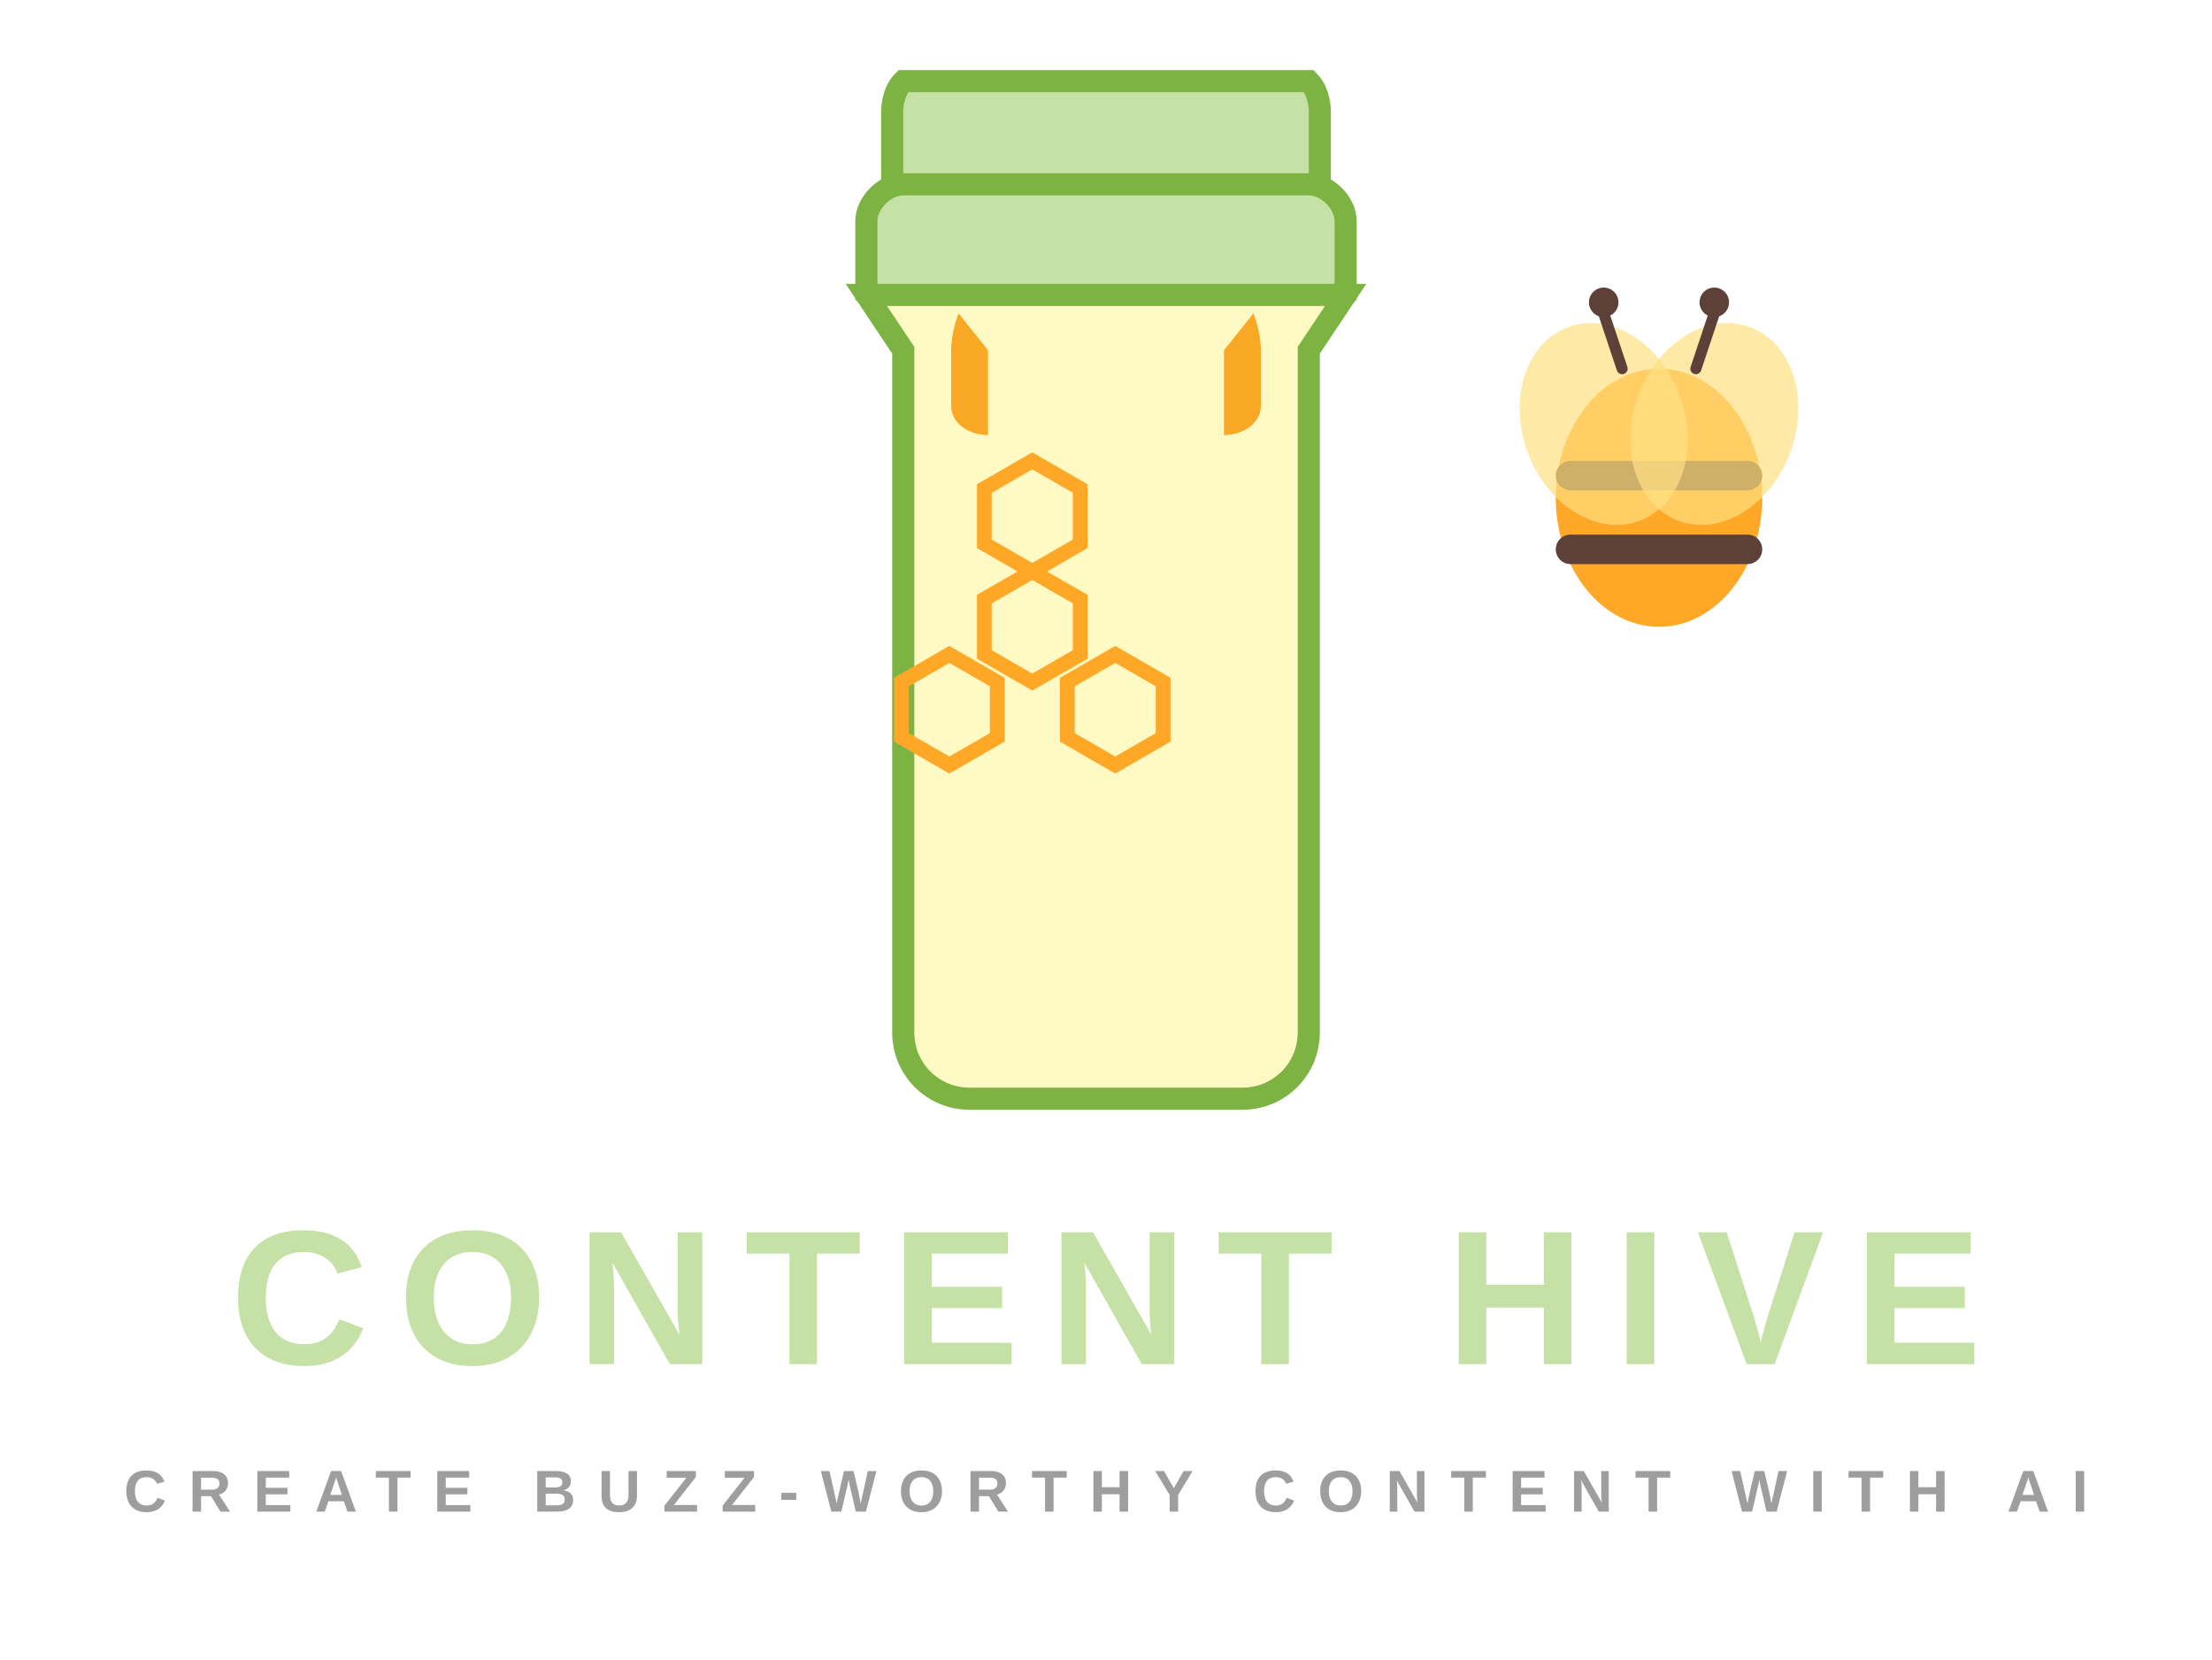
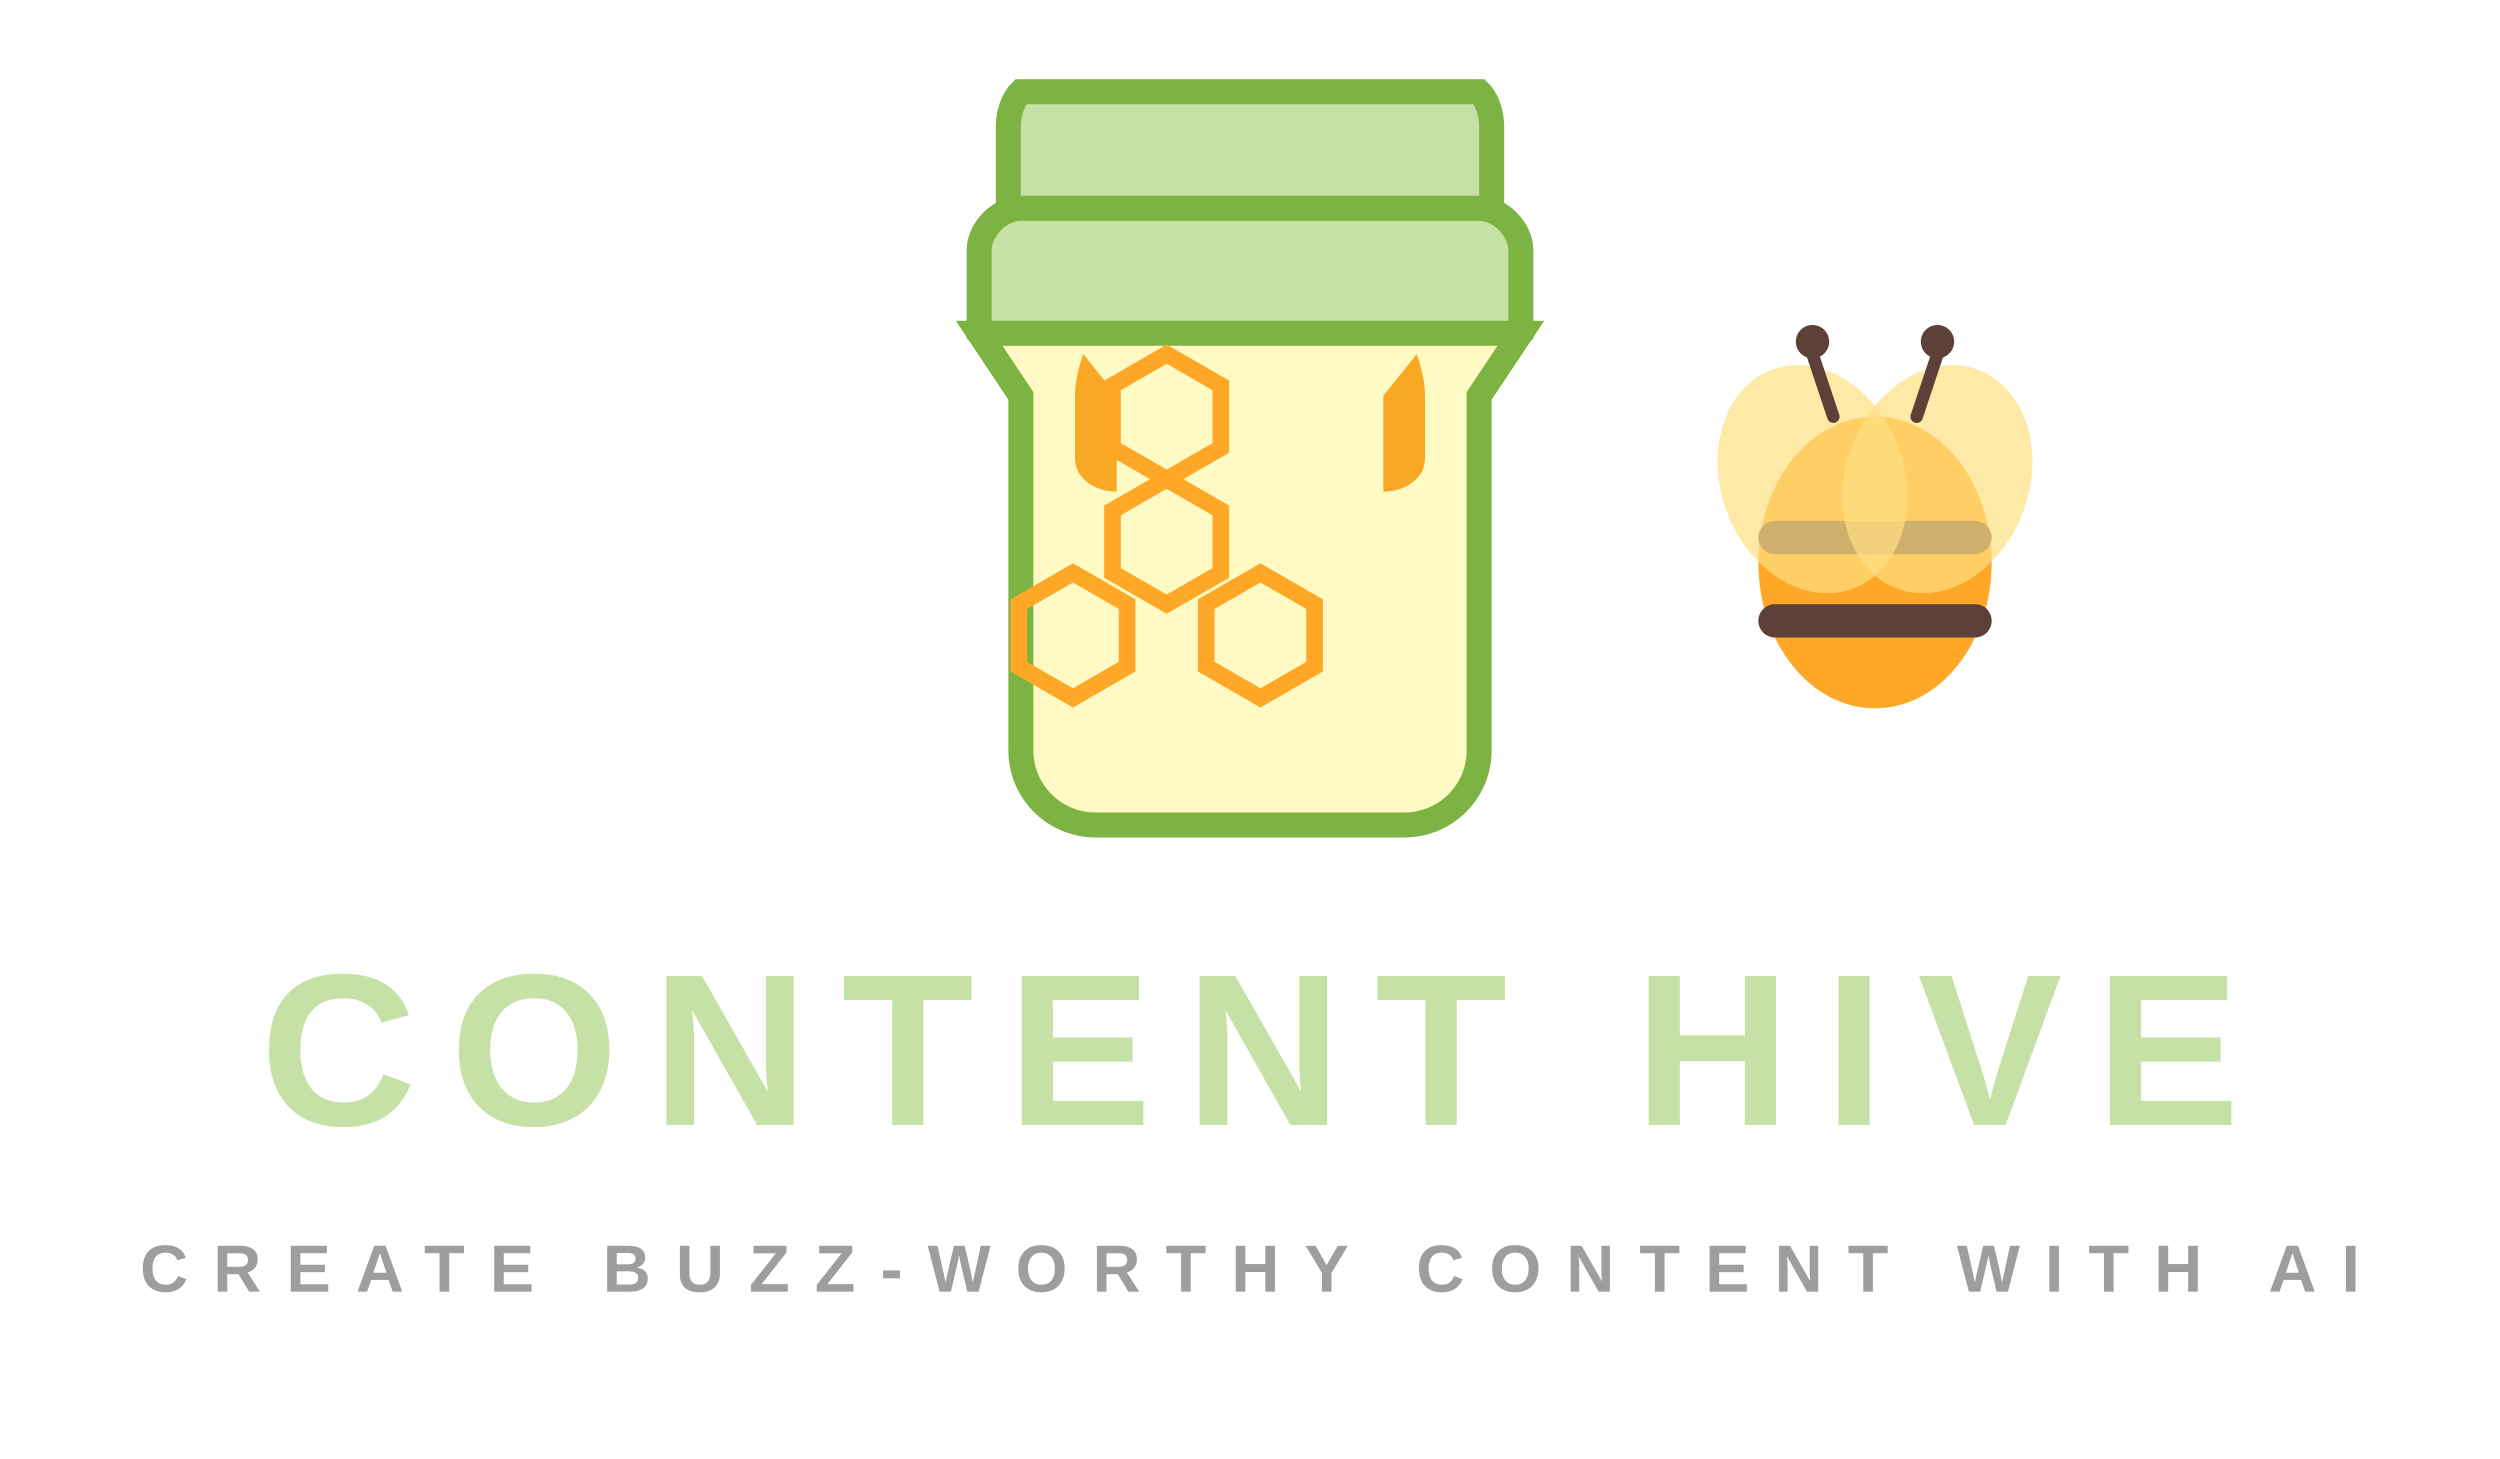
- <svg xmlns="http://www.w3.org/2000/svg" width="600" height="450" viewBox="0 0 600 450" fill="none">
+ <svg xmlns="http://www.w3.org/2000/svg" width="600" height="350" viewBox="0 0 600 350" fill="none">
  <path d="M242 30 C242 30 242 25 245 22 L355 22 C358 25 358 30 358 30 L358 50 C358 55 353 60 348 60 L252 60 C247 60 242 55 242 50 Z" fill="#C5E1A5" stroke="#7CB342" stroke-width="6" />
  <path d="M235 60 C235 55 240 50 245 50 L355 50 C360 50 365 55 365 60 L365 80 C365 80 360 85 355 85 L245 85 C240 85 235 80 235 80 Z" fill="#C5E1A5" stroke="#7CB342" stroke-width="6" />
-   <path d="M235 80 L245 95 C245 95 245 280 245 280 C245 290 253 298 263 298 L337 298 C347 298 355 290 355 280 L355 95 L365 80 Z" fill="#FFF9C4" stroke="#7CB342" stroke-width="6" />
+   <path d="M235 80 L245 95 C245 95 245 180 245 180 C245 190 253 198 263 198 L337 198 C347 198 355 190 355 180 L355 95 L365 80 Z" fill="#FFF9C4" stroke="#7CB342" stroke-width="6" />
  <path d="M260 85 C260 85 258 90 258 95 C258 100 258 105 258 110 C258 115 263 118 268 118 C268 118 268 95 268 95" fill="#F9A825" />
  <path d="M340 85 C340 85 342 90 342 95 C342 100 342 105 342 110 C342 115 337 118 332 118 C332 118 332 95 332 95" fill="#F9A825" />
-   <g transform="translate(280, 170)">
+   <g transform="translate(280, 130)">
    <path d="M0,-15 L13,-7.5 L13,7.5 L0,15 L-13,7.5 L-13,-7.5 Z" fill="none" stroke="#FFA726" stroke-width="4" />
    <path d="M0,-45 L13,-37.5 L13,-22.5 L0,-15 L-13,-22.5 L-13,-37.5 Z" fill="none" stroke="#FFA726" stroke-width="4" />
    <path d="M-22.5,7.5 L-9.5,15 L-9.5,30 L-22.5,37.5 L-35.5,30 L-35.5,15 Z" fill="none" stroke="#FFA726" stroke-width="4" />
    <path d="M22.5,7.5 L35.5,15 L35.5,30 L22.5,37.5 L9.5,30 L9.5,15 Z" fill="none" stroke="#FFA726" stroke-width="4" />
  </g>
  <ellipse cx="450" cy="135" rx="28" ry="35" fill="#FFA726" />
  <rect x="422" y="125" width="56" height="8" rx="4" fill="#5D4037" />
  <rect x="422" y="145" width="56" height="8" rx="4" fill="#5D4037" />
  <ellipse cx="435" cy="115" rx="22" ry="28" fill="#FFE082" opacity="0.7" transform="rotate(-20 435 115)" />
  <ellipse cx="465" cy="115" rx="22" ry="28" fill="#FFE082" opacity="0.7" transform="rotate(20 465 115)" />
  <line x1="440" y1="100" x2="435" y2="85" stroke="#5D4037" stroke-width="3" stroke-linecap="round" />
  <circle cx="435" cy="82" r="4" fill="#5D4037" />
  <line x1="460" y1="100" x2="465" y2="85" stroke="#5D4037" stroke-width="3" stroke-linecap="round" />
  <circle cx="465" cy="82" r="4" fill="#5D4037" />
-   <text x="300" y="370" font-family="Arial, sans-serif" font-size="52" font-weight="800" text-anchor="middle" fill="#C5E1A5" letter-spacing="8">CONTENT HIVE</text>
-   <text x="300" y="410" font-family="Arial, sans-serif" font-size="16" font-weight="600" text-anchor="middle" fill="#9E9E9E" letter-spacing="6">CREATE BUZZ-WORTHY CONTENT WITH AI</text>
+   <text x="300" y="270" font-family="Arial, sans-serif" font-size="52" font-weight="800" text-anchor="middle" fill="#C5E1A5" letter-spacing="8">CONTENT HIVE</text>
+   <text x="300" y="310" font-family="Arial, sans-serif" font-size="16" font-weight="600" text-anchor="middle" fill="#9E9E9E" letter-spacing="6">CREATE BUZZ-WORTHY CONTENT WITH AI</text>
</svg>
